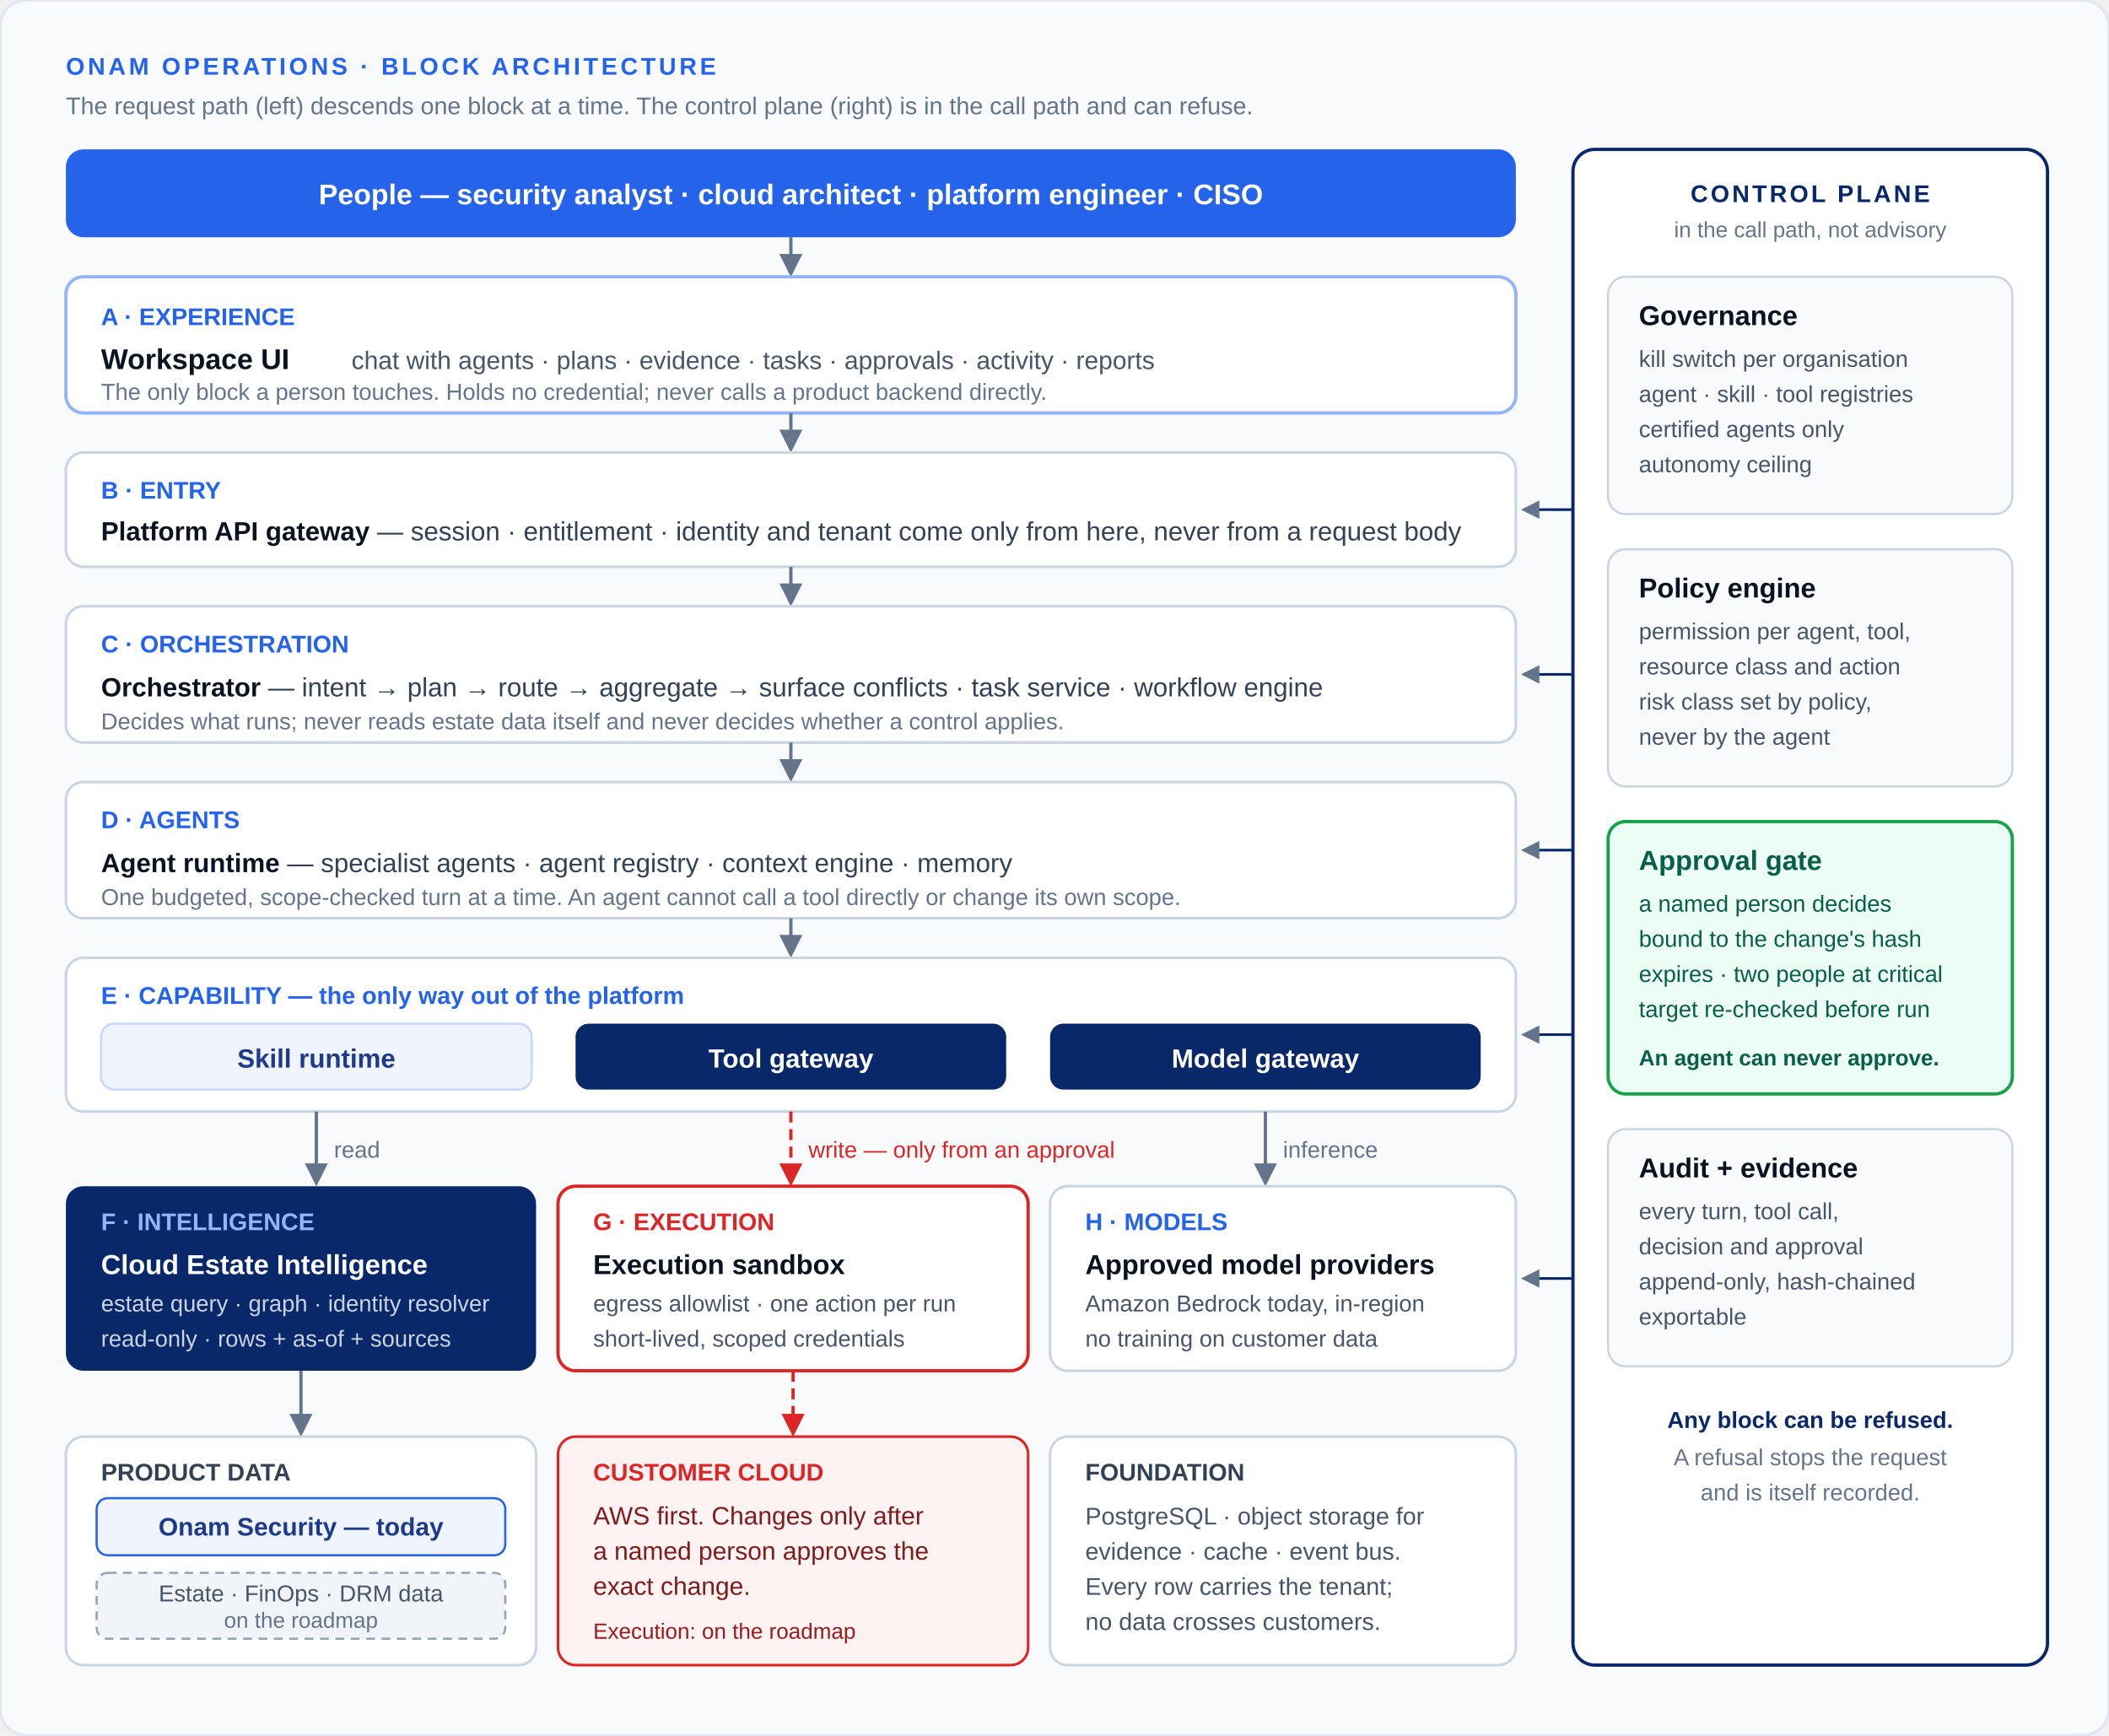
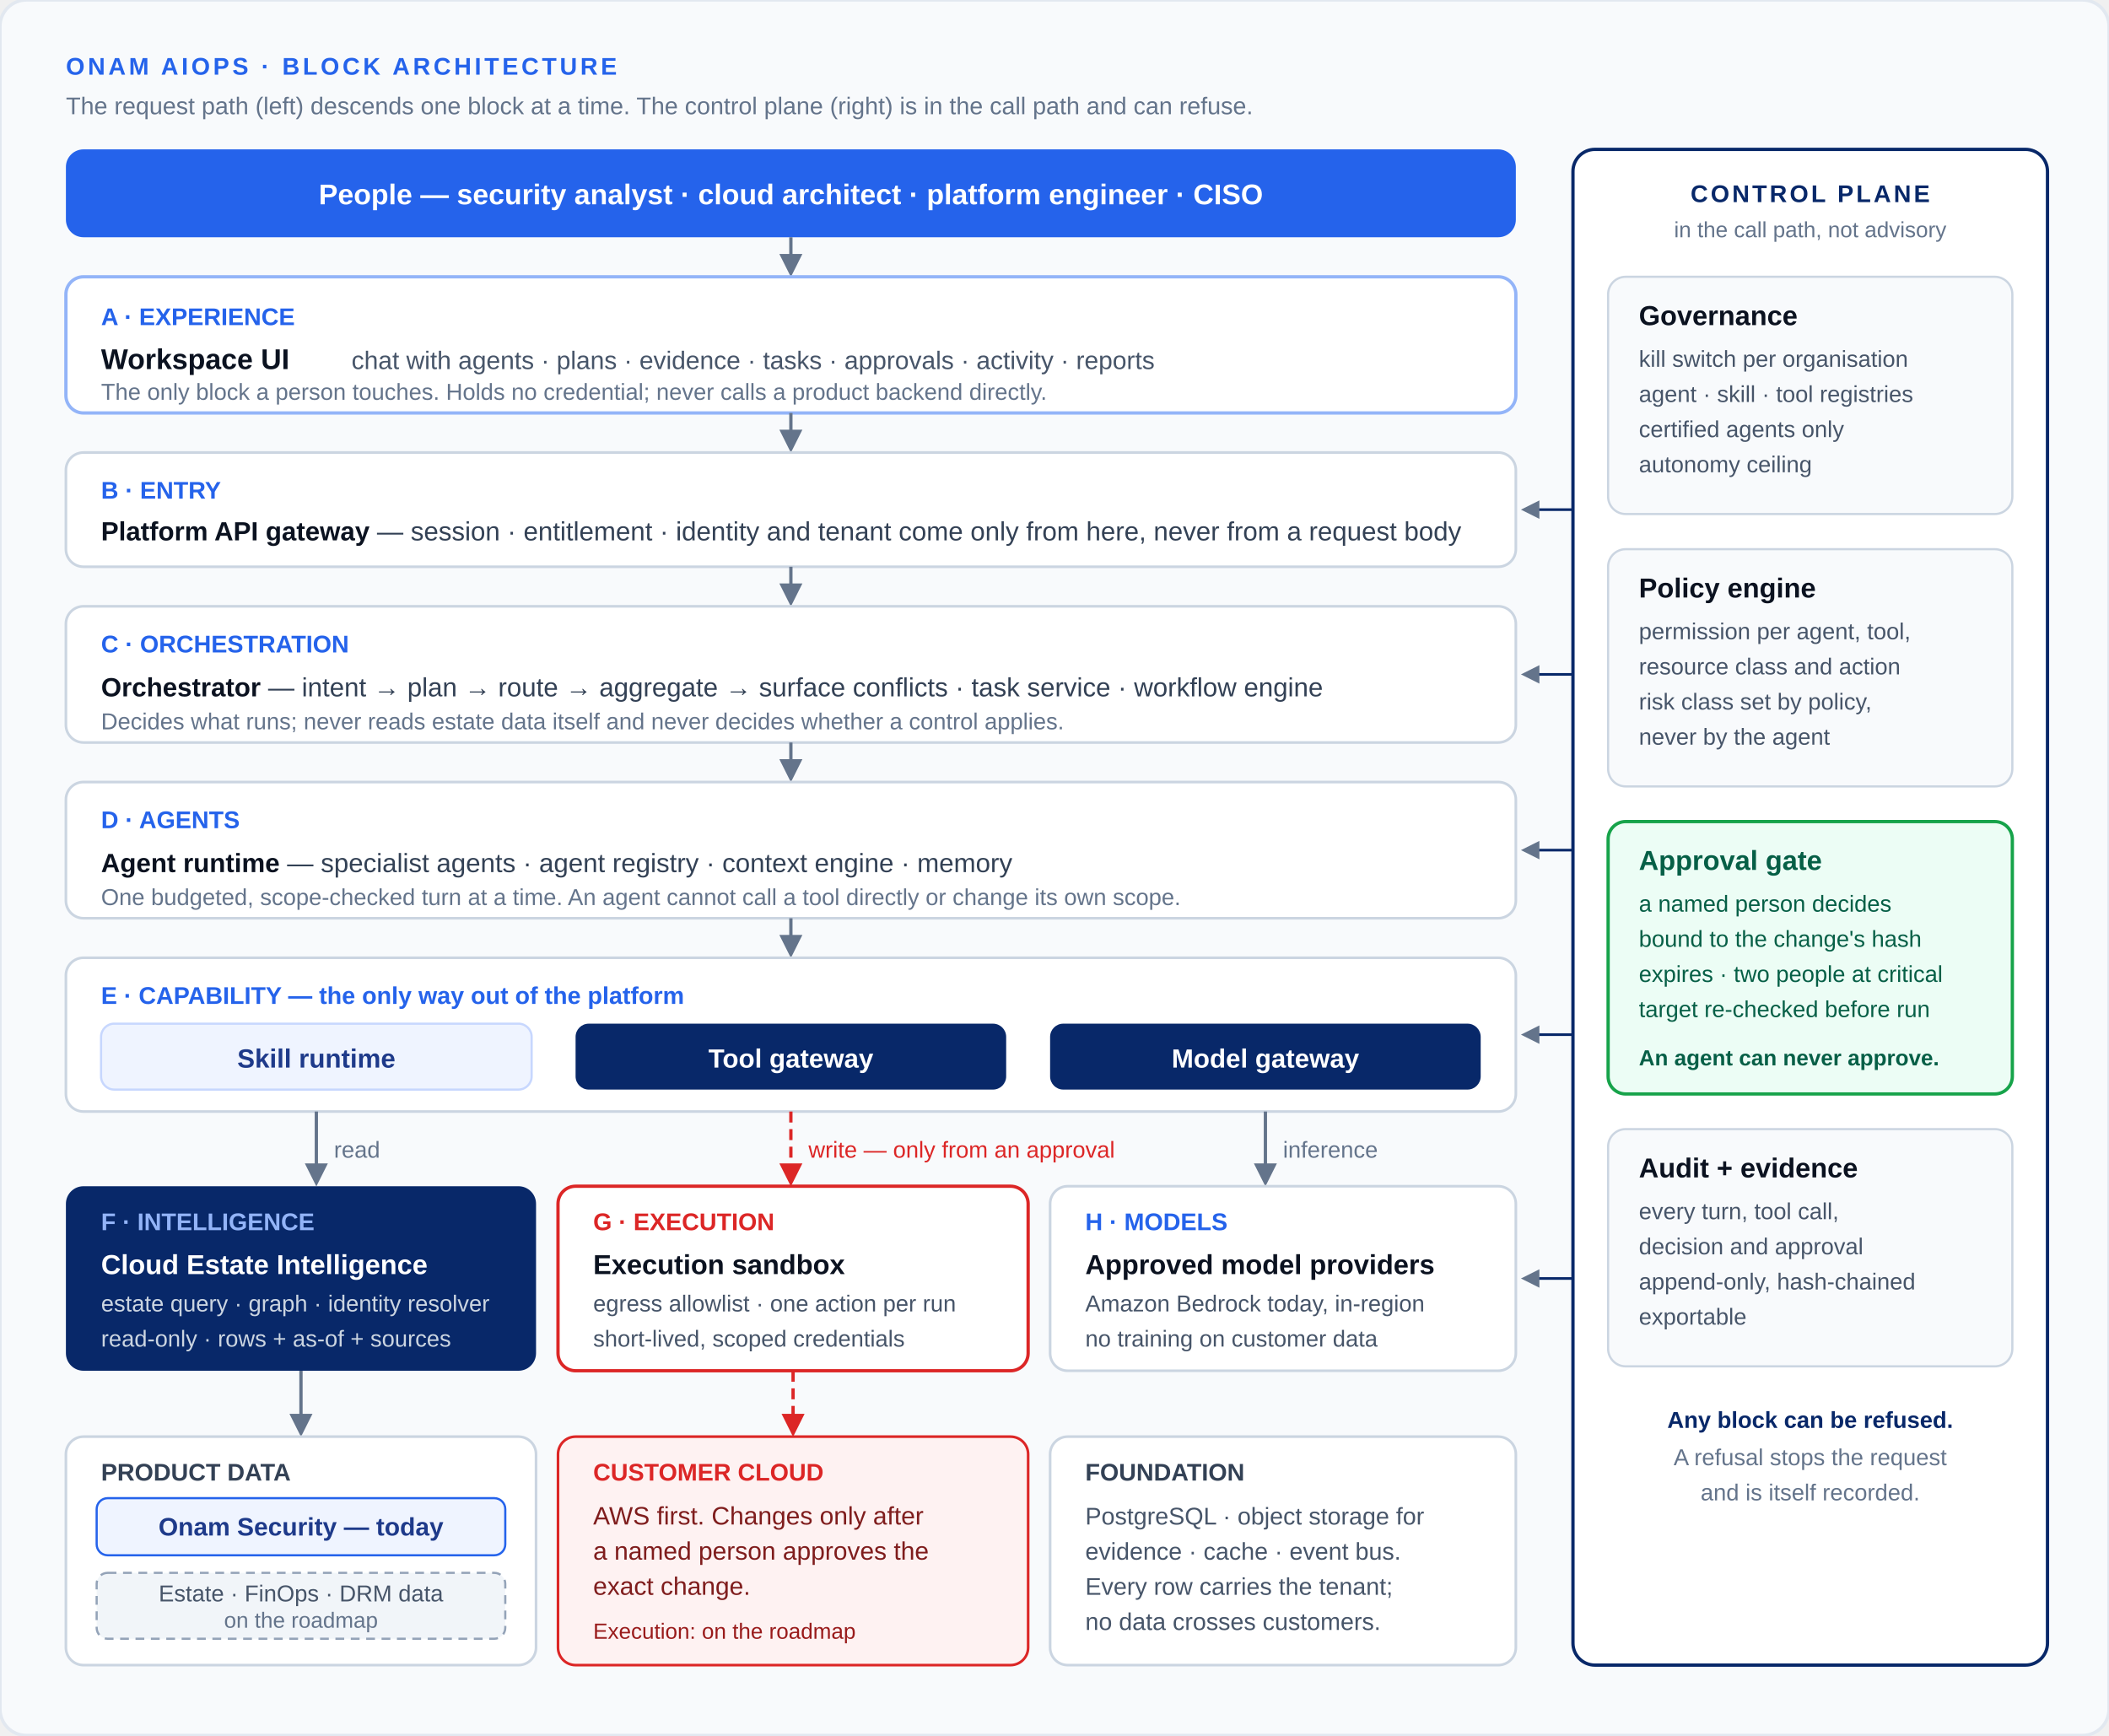
<svg xmlns="http://www.w3.org/2000/svg" viewBox="0 0 960 790" width="960" height="790" font-family="Arial, sans-serif" role="img" aria-labelledby="t d">
  <defs>
    <marker id="ah" viewBox="0 0 10 10" refX="8" refY="5" markerWidth="7" markerHeight="7" orient="auto-start-reverse">
      <path d="M0,0 L10,5 L0,10 z" fill="#64748B" />
    </marker>
    <marker id="ahr" viewBox="0 0 10 10" refX="8" refY="5" markerWidth="7" markerHeight="7" orient="auto-start-reverse">
      <path d="M0,0 L10,5 L0,10 z" fill="#DC2626" />
    </marker>
  </defs>
  <rect width="960" height="790" rx="12" fill="#F8FAFC" stroke="#E2E8F0" stroke-width="1.5" />
-   <text x="30" y="34" font-size="11" font-weight="700" fill="#2563EB" letter-spacing="1.4">ONAM OPERATIONS · BLOCK ARCHITECTURE</text>
+   <text x="30" y="34" font-size="11" font-weight="700" fill="#2563EB" letter-spacing="1.4">ONAM AIOPS · BLOCK ARCHITECTURE</text>
  <text x="30" y="52" font-size="11" fill="#64748B">The request path (left) descends one block at a time. The control plane (right) is in the call path and can refuse.</text>
  <rect x="30" y="68" width="660" height="40" rx="8" fill="#2563EB" />
  <text x="360" y="93" text-anchor="middle" font-size="13" font-weight="700" fill="#FFFFFF">People — security analyst · cloud architect · platform engineer · CISO</text>
  <line x1="360" y1="108" x2="360" y2="124" stroke="#64748B" stroke-width="1.5" marker-end="url(#ah)" />
  <rect x="30" y="126" width="660" height="62" rx="8" fill="#FFFFFF" stroke="#93B4F8" stroke-width="1.5" />
  <text x="46" y="148" font-size="11" font-weight="700" fill="#2563EB">A · EXPERIENCE</text>
  <text x="46" y="168" font-size="13" font-weight="700" fill="#0B1220">Workspace UI</text>
  <text x="160" y="168" font-size="11.5" fill="#475569">chat with agents · plans · evidence · tasks · approvals · activity · reports</text>
  <text x="46" y="182" font-size="10.5" fill="#64748B">The only block a person touches. Holds no credential; never calls a product backend directly.</text>
  <line x1="360" y1="188" x2="360" y2="204" stroke="#64748B" stroke-width="1.5" marker-end="url(#ah)" />
  <rect x="30" y="206" width="660" height="52" rx="8" fill="#FFFFFF" stroke="#CBD5E1" stroke-width="1.2" />
  <text x="46" y="227" font-size="11" font-weight="700" fill="#2563EB">B · ENTRY</text>
  <text x="46" y="246" font-size="12" fill="#334155">
    <tspan font-weight="700" fill="#0B1220">Platform API gateway</tspan> — session · entitlement · identity and tenant come only from here, never from a request body</text>
  <line x1="360" y1="258" x2="360" y2="274" stroke="#64748B" stroke-width="1.5" marker-end="url(#ah)" />
  <rect x="30" y="276" width="660" height="62" rx="8" fill="#FFFFFF" stroke="#CBD5E1" stroke-width="1.2" />
  <text x="46" y="297" font-size="11" font-weight="700" fill="#2563EB">C · ORCHESTRATION</text>
  <text x="46" y="317" font-size="12" fill="#334155">
    <tspan font-weight="700" fill="#0B1220">Orchestrator</tspan> — intent → plan → route → aggregate → surface conflicts · task service · workflow engine</text>
  <text x="46" y="332" font-size="10.5" fill="#64748B">Decides what runs; never reads estate data itself and never decides whether a control applies.</text>
  <line x1="360" y1="338" x2="360" y2="354" stroke="#64748B" stroke-width="1.5" marker-end="url(#ah)" />
  <rect x="30" y="356" width="660" height="62" rx="8" fill="#FFFFFF" stroke="#CBD5E1" stroke-width="1.2" />
  <text x="46" y="377" font-size="11" font-weight="700" fill="#2563EB">D · AGENTS</text>
  <text x="46" y="397" font-size="12" fill="#334155">
    <tspan font-weight="700" fill="#0B1220">Agent runtime</tspan> — specialist agents · agent registry · context engine · memory</text>
  <text x="46" y="412" font-size="10.5" fill="#64748B">One budgeted, scope-checked turn at a time. An agent cannot call a tool directly or change its own scope.</text>
  <line x1="360" y1="418" x2="360" y2="434" stroke="#64748B" stroke-width="1.5" marker-end="url(#ah)" />
  <rect x="30" y="436" width="660" height="70" rx="8" fill="#FFFFFF" stroke="#CBD5E1" stroke-width="1.2" />
  <text x="46" y="457" font-size="11" font-weight="700" fill="#2563EB">E · CAPABILITY — the only way out of the platform</text>
  <rect x="46" y="466" width="196" height="30" rx="6" fill="#EFF4FF" stroke="#C7D7FE" />
  <text x="144" y="486" text-anchor="middle" font-size="12" font-weight="700" fill="#1E3A8A">Skill runtime</text>
  <rect x="262" y="466" width="196" height="30" rx="6" fill="#082869" />
  <text x="360" y="486" text-anchor="middle" font-size="12" font-weight="700" fill="#FFFFFF">Tool gateway</text>
  <rect x="478" y="466" width="196" height="30" rx="6" fill="#082869" />
  <text x="576" y="486" text-anchor="middle" font-size="12" font-weight="700" fill="#FFFFFF">Model gateway</text>
  <line x1="144" y1="506" x2="144" y2="538" stroke="#64748B" stroke-width="1.5" marker-end="url(#ah)" />
  <text x="152" y="527" font-size="10.5" fill="#64748B">read</text>
  <line x1="360" y1="506" x2="360" y2="538" stroke="#DC2626" stroke-width="1.5" stroke-dasharray="5 3" marker-end="url(#ahr)" />
  <text x="368" y="527" font-size="10.5" fill="#DC2626">write — only from an approval</text>
  <line x1="576" y1="506" x2="576" y2="538" stroke="#64748B" stroke-width="1.5" marker-end="url(#ah)" />
  <text x="584" y="527" font-size="10.5" fill="#64748B">inference</text>
  <rect x="30" y="540" width="214" height="84" rx="8" fill="#082869" />
  <text x="46" y="560" font-size="11" font-weight="700" fill="#93B4F8">F · INTELLIGENCE</text>
  <text x="46" y="580" font-size="12.5" font-weight="700" fill="#FFFFFF">Cloud Estate Intelligence</text>
  <text x="46" y="597" font-size="10.5" fill="#CBD5E1">estate query · graph · identity resolver</text>
  <text x="46" y="613" font-size="10.5" fill="#CBD5E1">read-only · rows + as-of + sources</text>
  <rect x="254" y="540" width="214" height="84" rx="8" fill="#FFFFFF" stroke="#DC2626" stroke-width="1.5" />
  <text x="270" y="560" font-size="11" font-weight="700" fill="#DC2626">G · EXECUTION</text>
  <text x="270" y="580" font-size="12.5" font-weight="700" fill="#0B1220">Execution sandbox</text>
  <text x="270" y="597" font-size="10.5" fill="#475569">egress allowlist · one action per run</text>
  <text x="270" y="613" font-size="10.5" fill="#475569">short-lived, scoped credentials</text>
  <rect x="478" y="540" width="212" height="84" rx="8" fill="#FFFFFF" stroke="#CBD5E1" stroke-width="1.2" />
  <text x="494" y="560" font-size="11" font-weight="700" fill="#2563EB">H · MODELS</text>
  <text x="494" y="580" font-size="12.5" font-weight="700" fill="#0B1220">Approved model providers</text>
  <text x="494" y="597" font-size="10.5" fill="#475569">Amazon Bedrock today, in-region</text>
  <text x="494" y="613" font-size="10.5" fill="#475569">no training on customer data</text>
  <line x1="137" y1="624" x2="137" y2="652" stroke="#64748B" stroke-width="1.5" marker-end="url(#ah)" />
  <line x1="361" y1="624" x2="361" y2="652" stroke="#DC2626" stroke-width="1.5" stroke-dasharray="5 3" marker-end="url(#ahr)" />
  <rect x="30" y="654" width="214" height="104" rx="8" fill="#FFFFFF" stroke="#CBD5E1" stroke-width="1.2" />
  <text x="46" y="674" font-size="11" font-weight="700" fill="#334155">PRODUCT DATA</text>
  <rect x="44" y="682" width="186" height="26" rx="5" fill="#EFF4FF" stroke="#2563EB" />
  <text x="137" y="699" text-anchor="middle" font-size="11.5" font-weight="700" fill="#1E3A8A">Onam Security — today</text>
  <rect x="44" y="716" width="186" height="30" rx="5" fill="#F1F5F9" stroke="#94A3B8" stroke-dasharray="4 3" />
  <text x="137" y="729" text-anchor="middle" font-size="10.5" fill="#475569">Estate · FinOps · DRM data</text>
  <text x="137" y="741" text-anchor="middle" font-size="10" fill="#64748B">on the roadmap</text>
  <rect x="254" y="654" width="214" height="104" rx="8" fill="#FEF2F2" stroke="#DC2626" stroke-width="1.2" />
  <text x="270" y="674" font-size="11" font-weight="700" fill="#DC2626">CUSTOMER CLOUD</text>
  <text x="270" y="694" font-size="11.5" fill="#7F1D1D">AWS first. Changes only after</text>
  <text x="270" y="710" font-size="11.5" fill="#7F1D1D">a named person approves the</text>
  <text x="270" y="726" font-size="11.5" fill="#7F1D1D">exact change.</text>
  <text x="270" y="746" font-size="10" fill="#991B1B">Execution: on the roadmap</text>
  <rect x="478" y="654" width="212" height="104" rx="8" fill="#FFFFFF" stroke="#CBD5E1" stroke-width="1.2" />
  <text x="494" y="674" font-size="11" font-weight="700" fill="#334155">FOUNDATION</text>
  <text x="494" y="694" font-size="11" fill="#475569">PostgreSQL · object storage for</text>
  <text x="494" y="710" font-size="11" fill="#475569">evidence · cache · event bus.</text>
  <text x="494" y="726" font-size="11" fill="#475569">Every row carries the tenant;</text>
  <text x="494" y="742" font-size="11" fill="#475569">no data crosses customers.</text>
  <rect x="716" y="68" width="216" height="690" rx="10" fill="#FFFFFF" stroke="#082869" stroke-width="1.5" />
  <text x="824" y="92" text-anchor="middle" font-size="11" font-weight="700" fill="#082869" letter-spacing="1.2">CONTROL PLANE</text>
  <text x="824" y="108" text-anchor="middle" font-size="10" fill="#64748B">in the call path, not advisory</text>
  <rect x="732" y="126" width="184" height="108" rx="8" fill="#F8FAFC" stroke="#CBD5E1" />
  <text x="746" y="148" font-size="12.5" font-weight="700" fill="#0B1220">Governance</text>
  <text x="746" y="167" font-size="10.5" fill="#475569">kill switch per organisation</text>
  <text x="746" y="183" font-size="10.5" fill="#475569">agent · skill · tool registries</text>
  <text x="746" y="199" font-size="10.5" fill="#475569">certified agents only</text>
  <text x="746" y="215" font-size="10.5" fill="#475569">autonomy ceiling</text>
  <rect x="732" y="250" width="184" height="108" rx="8" fill="#F8FAFC" stroke="#CBD5E1" />
  <text x="746" y="272" font-size="12.5" font-weight="700" fill="#0B1220">Policy engine</text>
  <text x="746" y="291" font-size="10.5" fill="#475569">permission per agent, tool,</text>
  <text x="746" y="307" font-size="10.5" fill="#475569">resource class and action</text>
  <text x="746" y="323" font-size="10.5" fill="#475569">risk class set by policy,</text>
  <text x="746" y="339" font-size="10.5" fill="#475569">never by the agent</text>
  <rect x="732" y="374" width="184" height="124" rx="8" fill="#ECFDF5" stroke="#16A34A" stroke-width="1.5" />
  <text x="746" y="396" font-size="12.5" font-weight="700" fill="#065F46">Approval gate</text>
  <text x="746" y="415" font-size="10.5" fill="#065F46">a named person decides</text>
  <text x="746" y="431" font-size="10.5" fill="#065F46">bound to the change's hash</text>
  <text x="746" y="447" font-size="10.5" fill="#065F46">expires · two people at critical</text>
  <text x="746" y="463" font-size="10.5" fill="#065F46">target re-checked before run</text>
  <text x="746" y="485" font-size="10" font-weight="700" fill="#065F46">An agent can never approve.</text>
  <rect x="732" y="514" width="184" height="108" rx="8" fill="#F8FAFC" stroke="#CBD5E1" />
  <text x="746" y="536" font-size="12.5" font-weight="700" fill="#0B1220">Audit + evidence</text>
  <text x="746" y="555" font-size="10.5" fill="#475569">every turn, tool call,</text>
  <text x="746" y="571" font-size="10.5" fill="#475569">decision and approval</text>
  <text x="746" y="587" font-size="10.5" fill="#475569">append-only, hash-chained</text>
  <text x="746" y="603" font-size="10.5" fill="#475569">exportable</text>
  <text x="824" y="650" text-anchor="middle" font-size="10.5" fill="#082869" font-weight="700">Any block can be refused.</text>
  <text x="824" y="667" text-anchor="middle" font-size="10.5" fill="#64748B">A refusal stops the request</text>
  <text x="824" y="683" text-anchor="middle" font-size="10.5" fill="#64748B">and is itself recorded.</text>
  <line x1="716" y1="232" x2="694" y2="232" stroke="#082869" stroke-width="1.2" marker-end="url(#ah)" />
  <line x1="716" y1="307" x2="694" y2="307" stroke="#082869" stroke-width="1.2" marker-end="url(#ah)" />
  <line x1="716" y1="387" x2="694" y2="387" stroke="#082869" stroke-width="1.2" marker-end="url(#ah)" />
  <line x1="716" y1="471" x2="694" y2="471" stroke="#082869" stroke-width="1.2" marker-end="url(#ah)" />
  <line x1="716" y1="582" x2="694" y2="582" stroke="#082869" stroke-width="1.2" marker-end="url(#ah)" />
</svg>
